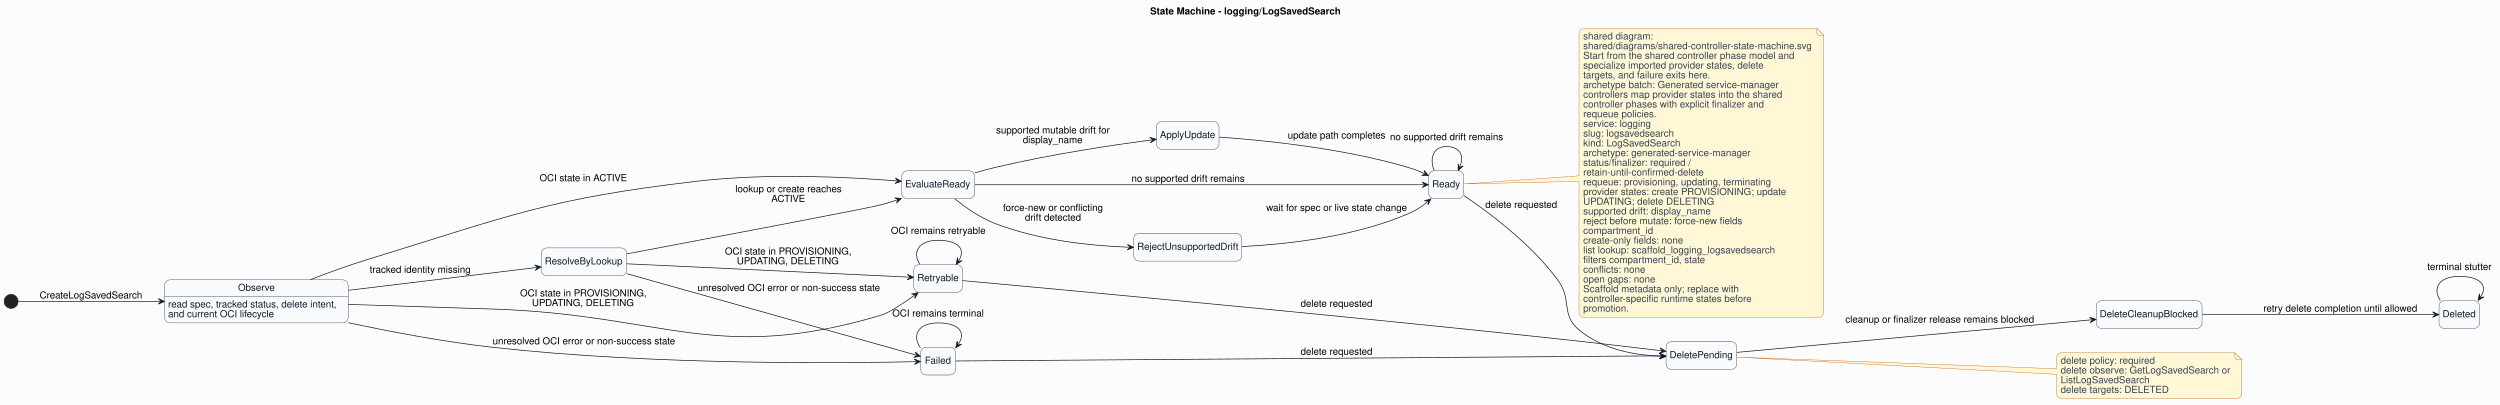
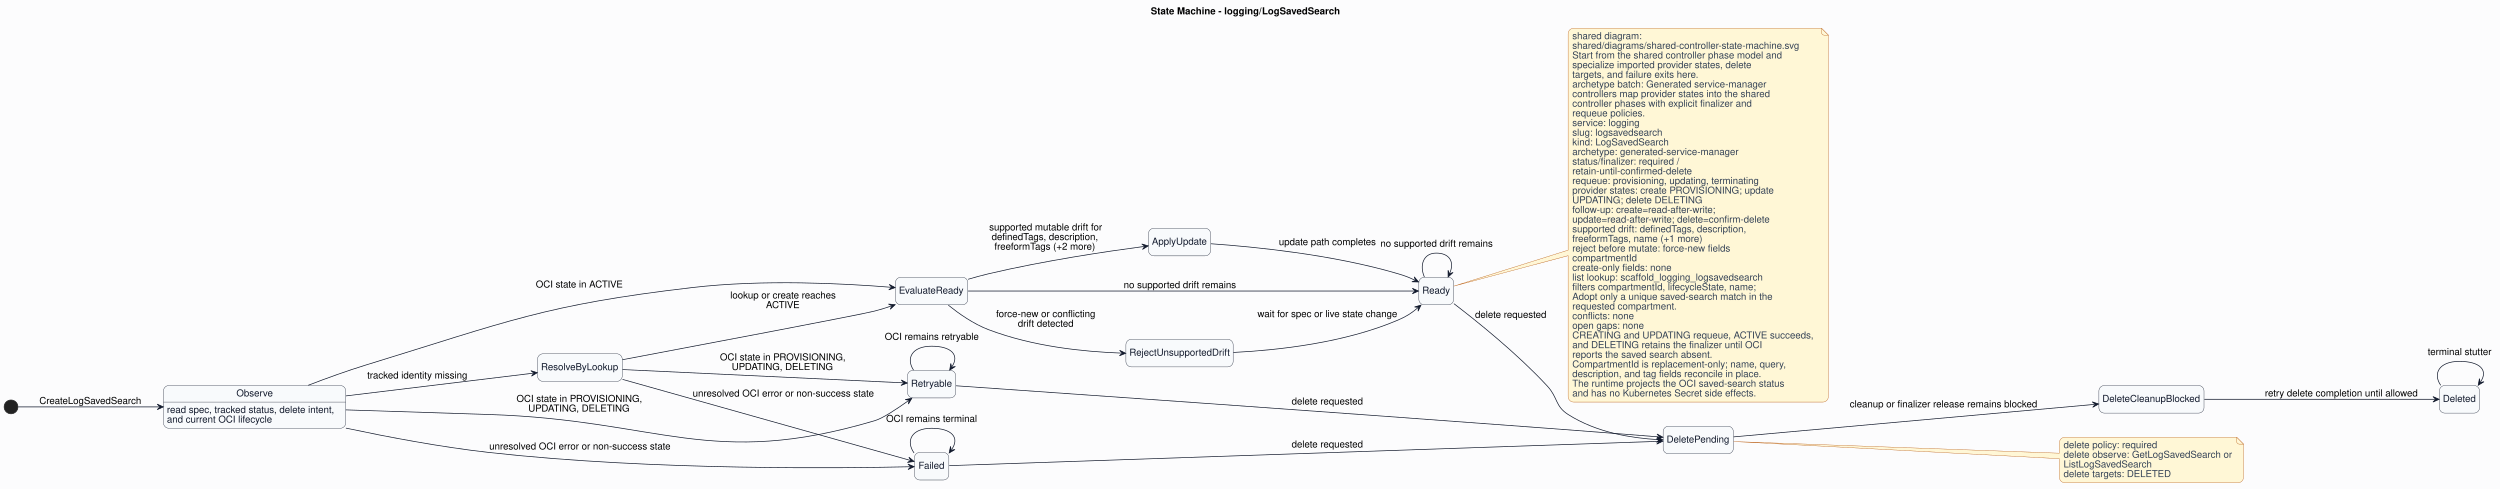
- <svg xmlns="http://www.w3.org/2000/svg" contentStyleType="text/css" data-diagram-type="STATE" height="583px" preserveAspectRatio="none" style="width:3600px;height:583px;background:#FCFCFD;" version="1.1" viewBox="0 0 3600 583" width="3600px" zoomAndPan="magnify">
+ <svg xmlns="http://www.w3.org/2000/svg" contentStyleType="text/css" data-diagram-type="STATE" height="709px" preserveAspectRatio="none" style="width:3625px;height:709px;background:#FCFCFD;" version="1.1" viewBox="0 0 3625 709" width="3625px" zoomAndPan="magnify">
  <defs />
  <g>
-     <rect fill="#FCFCFD" height="583" style="stroke:none;stroke-width:1;" width="3600" x="0" y="0" />
+     <rect fill="#FCFCFD" height="709" style="stroke:none;stroke-width:1;" width="3625" x="0" y="0" />
    <g class="title" data-source-line="10">
-       <text fill="#000000" font-family="Helvetica" font-size="14" font-weight="bold" lengthAdjust="spacing" textLength="274.606" x="1656.155" y="20.78">State Machine - logging/LogSavedSearch</text>
-     </g>
-     <g>
-       <rect fill="#F8FAFC" height="62" rx="8" ry="8" style="stroke:#0F172A;stroke-width:0.5;" width="264.364" x="237" y="403" />
-       <line style="stroke:#0F172A;stroke-width:0.5;" x1="237" x2="501.364" y1="427" y2="427" />
-       <text fill="#0F172A" font-family="Helvetica" font-size="14" lengthAdjust="spacing" textLength="52.91" x="342.727" y="418.78">Observe</text>
-       <text fill="#0F172A" font-family="Helvetica" font-size="14" lengthAdjust="spacing" textLength="244.364" x="242" y="442.78">read spec, tracked status, delete intent,</text>
-       <text fill="#0F172A" font-family="Helvetica" font-size="14" lengthAdjust="spacing" textLength="153.282" x="242" y="456.78">and current OCI lifecycle</text>
-     </g>
-     <rect fill="#F8FAFC" height="40" rx="8" ry="8" style="stroke:#0F172A;stroke-width:0.5;" width="104.951" x="1298.36" y="246" />
-     <text fill="#0F172A" font-family="Helvetica" font-size="14" lengthAdjust="spacing" textLength="94.951" x="1303.36" y="269.78">EvaluateReady</text>
-     <rect fill="#F8FAFC" height="40" rx="8" ry="8" style="stroke:#0F172A;stroke-width:0.5;" width="50.469" x="2057.32" y="246" />
-     <text fill="#0F172A" font-family="Helvetica" font-size="14" lengthAdjust="spacing" textLength="40.469" x="2062.32" y="269.78">Ready</text>
-     <rect fill="#F8FAFC" height="40" rx="8" ry="8" style="stroke:#0F172A;stroke-width:0.5;" width="69.917" x="1315.88" y="381" />
-     <text fill="#0F172A" font-family="Helvetica" font-size="14" lengthAdjust="spacing" textLength="59.917" x="1320.88" y="404.78">Retryable</text>
-     <rect fill="#F8FAFC" height="40" rx="8" ry="8" style="stroke:#0F172A;stroke-width:0.5;" width="50" x="1325.84" y="500" />
-     <text fill="#0F172A" font-family="Helvetica" font-size="14" lengthAdjust="spacing" textLength="38.131" x="1331.775" y="523.78">Failed</text>
-     <rect fill="#F8FAFC" height="40" rx="8" ry="8" style="stroke:#0F172A;stroke-width:0.5;" width="122.848" x="779.44" y="357" />
-     <text fill="#0F172A" font-family="Helvetica" font-size="14" lengthAdjust="spacing" textLength="112.848" x="784.44" y="380.78">ResolveByLookup</text>
-     <rect fill="#F8FAFC" height="40" rx="8" ry="8" style="stroke:#0F172A;stroke-width:0.5;" width="155.51" x="1632.56" y="336" />
-     <text fill="#0F172A" font-family="Helvetica" font-size="14" lengthAdjust="spacing" textLength="145.51" x="1637.56" y="359.78">RejectUnsupportedDrift</text>
-     <rect fill="#F8FAFC" height="40" rx="8" ry="8" style="stroke:#0F172A;stroke-width:0.5;" width="90.165" x="1665.23" y="175" />
-     <text fill="#0F172A" font-family="Helvetica" font-size="14" lengthAdjust="spacing" textLength="80.165" x="1670.23" y="198.78">ApplyUpdate</text>
-     <rect fill="#F8FAFC" height="40" rx="8" ry="8" style="stroke:#0F172A;stroke-width:0.5;" width="101.848" x="2399.1" y="492" />
-     <text fill="#0F172A" font-family="Helvetica" font-size="14" lengthAdjust="spacing" textLength="91.848" x="2404.1" y="515.78">DeletePending</text>
-     <rect fill="#F8FAFC" height="40" rx="8" ry="8" style="stroke:#0F172A;stroke-width:0.5;" width="58.255" x="3512.2" y="433" />
-     <text fill="#0F172A" font-family="Helvetica" font-size="14" lengthAdjust="spacing" textLength="48.255" x="3517.2" y="456.78">Deleted</text>
-     <rect fill="#F8FAFC" height="40" rx="8" ry="8" style="stroke:#0F172A;stroke-width:0.5;" width="152.427" x="3018.52" y="433" />
-     <text fill="#0F172A" font-family="Helvetica" font-size="14" lengthAdjust="spacing" textLength="142.427" x="3023.52" y="456.78">DeleteCleanupBlocked</text>
-     <ellipse cx="16" cy="434" fill="#222222" rx="10" ry="10" style="stroke:#222222;stroke-width:1;" />
+       <text fill="#000000" font-family="Helvetica" font-size="14" font-weight="bold" lengthAdjust="spacing" textLength="274.606" x="1668.59" y="20.78">State Machine - logging/LogSavedSearch</text>
+     </g>
+     <g class="entity" data-qualified-name="observe" id="ent0002">
+       <rect fill="#F8FAFC" height="62" rx="8" ry="8" style="stroke:#0F172A;stroke-width:0.5;" width="264.364" x="237" y="559" />
+       <line style="stroke:#0F172A;stroke-width:0.5;" x1="237" x2="501.364" y1="583" y2="583" />
+       <text fill="#0F172A" font-family="Helvetica" font-size="14" lengthAdjust="spacing" textLength="52.91" x="342.727" y="574.78">Observe</text>
+       <text fill="#0F172A" font-family="Helvetica" font-size="14" lengthAdjust="spacing" textLength="244.364" x="242" y="598.78">read spec, tracked status, delete intent,</text>
+       <text fill="#0F172A" font-family="Helvetica" font-size="14" lengthAdjust="spacing" textLength="153.282" x="242" y="612.78">and current OCI lifecycle</text>
+     </g>
+     <rect fill="#F8FAFC" height="40" rx="8" ry="8" style="stroke:#0F172A;stroke-width:0.5;" width="104.951" x="1298.36" y="402" />
+     <text fill="#0F172A" font-family="Helvetica" font-size="14" lengthAdjust="spacing" textLength="94.951" x="1303.36" y="425.78">EvaluateReady</text>
+     <rect fill="#F8FAFC" height="40" rx="8" ry="8" style="stroke:#0F172A;stroke-width:0.5;" width="50.469" x="2057.32" y="402" />
+     <text fill="#0F172A" font-family="Helvetica" font-size="14" lengthAdjust="spacing" textLength="40.469" x="2062.32" y="425.78">Ready</text>
+     <rect fill="#F8FAFC" height="40" rx="8" ry="8" style="stroke:#0F172A;stroke-width:0.5;" width="69.917" x="1315.88" y="537" />
+     <text fill="#0F172A" font-family="Helvetica" font-size="14" lengthAdjust="spacing" textLength="59.917" x="1320.88" y="560.78">Retryable</text>
+     <rect fill="#F8FAFC" height="40" rx="8" ry="8" style="stroke:#0F172A;stroke-width:0.5;" width="50" x="1325.84" y="656" />
+     <text fill="#0F172A" font-family="Helvetica" font-size="14" lengthAdjust="spacing" textLength="38.131" x="1331.775" y="679.78">Failed</text>
+     <rect fill="#F8FAFC" height="40" rx="8" ry="8" style="stroke:#0F172A;stroke-width:0.5;" width="122.848" x="779.44" y="513" />
+     <text fill="#0F172A" font-family="Helvetica" font-size="14" lengthAdjust="spacing" textLength="112.848" x="784.44" y="536.78">ResolveByLookup</text>
+     <rect fill="#F8FAFC" height="40" rx="8" ry="8" style="stroke:#0F172A;stroke-width:0.5;" width="155.51" x="1632.56" y="492" />
+     <text fill="#0F172A" font-family="Helvetica" font-size="14" lengthAdjust="spacing" textLength="145.51" x="1637.56" y="515.78">RejectUnsupportedDrift</text>
+     <rect fill="#F8FAFC" height="40" rx="8" ry="8" style="stroke:#0F172A;stroke-width:0.5;" width="90.165" x="1665.23" y="331" />
+     <text fill="#0F172A" font-family="Helvetica" font-size="14" lengthAdjust="spacing" textLength="80.165" x="1670.23" y="354.78">ApplyUpdate</text>
+     <rect fill="#F8FAFC" height="40" rx="8" ry="8" style="stroke:#0F172A;stroke-width:0.5;" width="101.848" x="2411.54" y="618" />
+     <text fill="#0F172A" font-family="Helvetica" font-size="14" lengthAdjust="spacing" textLength="91.848" x="2416.54" y="641.78">DeletePending</text>
+     <rect fill="#F8FAFC" height="40" rx="8" ry="8" style="stroke:#0F172A;stroke-width:0.5;" width="58.255" x="3537.07" y="559" />
+     <text fill="#0F172A" font-family="Helvetica" font-size="14" lengthAdjust="spacing" textLength="48.255" x="3542.07" y="582.78">Deleted</text>
+     <rect fill="#F8FAFC" height="40" rx="8" ry="8" style="stroke:#0F172A;stroke-width:0.5;" width="152.427" x="3043.39" y="559" />
+     <text fill="#0F172A" font-family="Helvetica" font-size="14" lengthAdjust="spacing" textLength="142.427" x="3048.39" y="582.78">DeleteCleanupBlocked</text>
+     <g class="start_entity" data-qualified-name=".start." data-source-line="32" id="ent0002">
+       <ellipse cx="16" cy="590" fill="#222222" rx="10" ry="10" style="stroke:#222222;stroke-width:1;" />
+     </g>
    <g class="entity" data-qualified-name="GMN2" data-source-line="55" id="ent0003">
-       <path d="M2273.78,49 L2273.78,253.16 L2108.1,264.86 L2273.78,261.16 L2273.78,449 A8,8 0 0 0 2281.78,457 L2618.261,457 A8,8 0 0 0 2626.261,449 L2626.261,51 L2616.261,41 L2281.78,41 A8,8 0 0 0 2273.78,49" fill="#FFF7D6" style="stroke:#B45309;stroke-width:0.5;" />
-       <path d="M2616.261,41 L2616.261,47 A4,4 0 0 0 2620.261,51 L2626.261,51 L2616.261,41" fill="#FFF7D6" style="stroke:#B45309;stroke-width:0.5;" />
+       <path d="M2273.78,49 L2273.78,362.71 L2108.05,414.87 L2273.78,370.71 L2273.78,575 A8,8 0 0 0 2281.78,583 L2643.131,583 A8,8 0 0 0 2651.131,575 L2651.131,51 L2641.131,41 L2281.78,41 A8,8 0 0 0 2273.78,49" fill="#FFF7D6" style="stroke:#B45309;stroke-width:0.5;" />
+       <path d="M2641.131,41 L2641.131,47 A4,4 0 0 0 2645.131,51 L2651.131,51 L2641.131,41" fill="#FFF7D6" style="stroke:#B45309;stroke-width:0.5;" />
      <text fill="#334155" font-family="Helvetica" font-size="14" lengthAdjust="spacing" textLength="101.165" x="2279.78" y="56.78">shared diagram:</text>
      <text fill="#334155" font-family="Helvetica" font-size="14" lengthAdjust="spacing" textLength="331.481" x="2279.78" y="70.78">shared/diagrams/shared-controller-state-machine.svg</text>
      <text fill="#334155" font-family="Helvetica" font-size="14" lengthAdjust="spacing" textLength="304.274" x="2279.78" y="84.78">Start from the shared controller phase model and</text>
      <text fill="#334155" font-family="Helvetica" font-size="14" lengthAdjust="spacing" textLength="261.468" x="2279.78" y="98.78">specialize imported provider states, delete</text>
      <text fill="#334155" font-family="Helvetica" font-size="14" lengthAdjust="spacing" textLength="184.434" x="2279.78" y="112.78">targets, and failure exits here.</text>
      <text fill="#334155" font-family="Helvetica" font-size="14" lengthAdjust="spacing" textLength="281.709" x="2279.78" y="126.78">archetype batch: Generated service-manager</text>
      <text fill="#334155" font-family="Helvetica" font-size="14" lengthAdjust="spacing" textLength="287.923" x="2279.78" y="140.78">controllers map provider states into the shared</text>
      <text fill="#334155" font-family="Helvetica" font-size="14" lengthAdjust="spacing" textLength="261.461" x="2279.78" y="154.78">controller phases with explicit finalizer and</text>
      <text fill="#334155" font-family="Helvetica" font-size="14" lengthAdjust="spacing" textLength="105.848" x="2279.78" y="168.78">requeue policies.</text>
      <text fill="#334155" font-family="Helvetica" font-size="14" lengthAdjust="spacing" textLength="97.275" x="2279.78" y="182.78">service: logging</text>
      <text fill="#334155" font-family="Helvetica" font-size="14" lengthAdjust="spacing" textLength="131.523" x="2279.78" y="196.78">slug: logsavedsearch</text>
      <text fill="#334155" font-family="Helvetica" font-size="14" lengthAdjust="spacing" textLength="140.875" x="2279.78" y="210.78">kind: LogSavedSearch</text>
      <text fill="#334155" font-family="Helvetica" font-size="14" lengthAdjust="spacing" textLength="241.24" x="2279.78" y="224.78">archetype: generated-service-manager</text>
      <text fill="#334155" font-family="Helvetica" font-size="14" lengthAdjust="spacing" textLength="156.406" x="2279.78" y="238.78">status/finalizer: required /</text>
      <text fill="#334155" font-family="Helvetica" font-size="14" lengthAdjust="spacing" textLength="174.303" x="2279.78" y="252.78">retain-until-confirmed-delete</text>
      <text fill="#334155" font-family="Helvetica" font-size="14" lengthAdjust="spacing" textLength="272.398" x="2279.78" y="266.78">requeue: provisioning, updating, terminating</text>
      <text fill="#334155" font-family="Helvetica" font-size="14" lengthAdjust="spacing" textLength="295.682" x="2279.78" y="280.78">provider states: create PROVISIONING; update</text>
      <text fill="#334155" font-family="Helvetica" font-size="14" lengthAdjust="spacing" textLength="192.165" x="2279.78" y="294.78">UPDATING; delete DELETING</text>
-       <text fill="#334155" font-family="Helvetica" font-size="14" lengthAdjust="spacing" textLength="183.661" x="2279.78" y="308.78">supported drift: display_name</text>
-       <text fill="#334155" font-family="Helvetica" font-size="14" lengthAdjust="spacing" textLength="230.33" x="2279.78" y="322.78">reject before mutate: force-new fields</text>
-       <text fill="#334155" font-family="Helvetica" font-size="14" lengthAdjust="spacing" textLength="100.379" x="2279.78" y="336.78">compartment_id</text>
-       <text fill="#334155" font-family="Helvetica" font-size="14" lengthAdjust="spacing" textLength="144.751" x="2279.78" y="350.78">create-only fields: none</text>
-       <text fill="#334155" font-family="Helvetica" font-size="14" lengthAdjust="spacing" textLength="277.067" x="2279.78" y="364.78">list lookup: scaffold_logging_logsavedsearch</text>
-       <text fill="#334155" font-family="Helvetica" font-size="14" lengthAdjust="spacing" textLength="175.848" x="2279.78" y="378.78">filters compartment_id, state</text>
-       <text fill="#334155" font-family="Helvetica" font-size="14" lengthAdjust="spacing" textLength="89.496" x="2279.78" y="392.78">conflicts: none</text>
-       <text fill="#334155" font-family="Helvetica" font-size="14" lengthAdjust="spacing" textLength="104.316" x="2279.78" y="406.78">open gaps: none</text>
-       <text fill="#334155" font-family="Helvetica" font-size="14" lengthAdjust="spacing" textLength="224.902" x="2279.78" y="420.78">Scaffold metadata only; replace with</text>
-       <text fill="#334155" font-family="Helvetica" font-size="14" lengthAdjust="spacing" textLength="244.323" x="2279.78" y="434.78">controller-specific runtime states before</text>
-       <text fill="#334155" font-family="Helvetica" font-size="14" lengthAdjust="spacing" textLength="66.144" x="2279.78" y="448.78">promotion.</text>
-     </g>
-     <g class="entity" data-qualified-name="GMN5" data-source-line="86" id="ent0006">
-       <path d="M2961.27,516 L2961.27,531.01 L2501.19,514.26 L2961.27,539.01 L2961.27,566 A8,8 0 0 0 2969.27,574 L3220.206,574 A8,8 0 0 0 3228.206,566 L3228.206,518 L3218.206,508 L2969.27,508 A8,8 0 0 0 2961.27,516" fill="#FFF7D6" style="stroke:#B45309;stroke-width:0.5;" />
-       <path d="M3218.206,508 L3218.206,514 A4,4 0 0 0 3222.206,518 L3228.206,518 L3218.206,508" fill="#FFF7D6" style="stroke:#B45309;stroke-width:0.5;" />
-       <text fill="#334155" font-family="Helvetica" font-size="14" lengthAdjust="spacing" textLength="136.972" x="2967.27" y="523.78">delete policy: required</text>
-       <text fill="#334155" font-family="Helvetica" font-size="14" lengthAdjust="spacing" textLength="245.936" x="2967.27" y="537.78">delete observe: GetLogSavedSearch or</text>
-       <text fill="#334155" font-family="Helvetica" font-size="14" lengthAdjust="spacing" textLength="129.199" x="2967.27" y="551.78">ListLogSavedSearch</text>
-       <text fill="#334155" font-family="Helvetica" font-size="14" lengthAdjust="spacing" textLength="157.185" x="2967.27" y="565.78">delete targets: DELETED</text>
+       <text fill="#334155" font-family="Helvetica" font-size="14" lengthAdjust="spacing" textLength="209.699" x="2279.78" y="308.78">follow-up: create=read-after-write;</text>
+       <text fill="#334155" font-family="Helvetica" font-size="14" lengthAdjust="spacing" textLength="288.716" x="2279.78" y="322.78">update=read-after-write; delete=confirm-delete</text>
+       <text fill="#334155" font-family="Helvetica" font-size="14" lengthAdjust="spacing" textLength="253.702" x="2279.78" y="336.78">supported drift: definedTags, description,</text>
+       <text fill="#334155" font-family="Helvetica" font-size="14" lengthAdjust="spacing" textLength="191.01" x="2279.78" y="350.78">freeformTags, name (+1 more)</text>
+       <text fill="#334155" font-family="Helvetica" font-size="14" lengthAdjust="spacing" textLength="230.33" x="2279.78" y="364.78">reject before mutate: force-new fields</text>
+       <text fill="#334155" font-family="Helvetica" font-size="14" lengthAdjust="spacing" textLength="93.372" x="2279.78" y="378.78">compartmentId</text>
+       <text fill="#334155" font-family="Helvetica" font-size="14" lengthAdjust="spacing" textLength="144.751" x="2279.78" y="392.78">create-only fields: none</text>
+       <text fill="#334155" font-family="Helvetica" font-size="14" lengthAdjust="spacing" textLength="277.067" x="2279.78" y="406.78">list lookup: scaffold_logging_logsavedsearch</text>
+       <text fill="#334155" font-family="Helvetica" font-size="14" lengthAdjust="spacing" textLength="267.661" x="2279.78" y="420.78">filters compartmentId, lifecycleState, name;</text>
+       <text fill="#334155" font-family="Helvetica" font-size="14" lengthAdjust="spacing" textLength="291.847" x="2279.78" y="434.78">Adopt only a unique saved-search match in the</text>
+       <text fill="#334155" font-family="Helvetica" font-size="14" lengthAdjust="spacing" textLength="151.744" x="2279.78" y="448.78">requested compartment.</text>
+       <text fill="#334155" font-family="Helvetica" font-size="14" lengthAdjust="spacing" textLength="89.496" x="2279.78" y="462.78">conflicts: none</text>
+       <text fill="#334155" font-family="Helvetica" font-size="14" lengthAdjust="spacing" textLength="104.316" x="2279.78" y="476.78">open gaps: none</text>
+       <text fill="#334155" font-family="Helvetica" font-size="14" lengthAdjust="spacing" textLength="356.351" x="2279.78" y="490.78">CREATING and UPDATING requeue, ACTIVE succeeds,</text>
+       <text fill="#334155" font-family="Helvetica" font-size="14" lengthAdjust="spacing" textLength="277.006" x="2279.78" y="504.78">and DELETING retains the finalizer until OCI</text>
+       <text fill="#334155" font-family="Helvetica" font-size="14" lengthAdjust="spacing" textLength="203.895" x="2279.78" y="518.78">reports the saved search absent.</text>
+       <text fill="#334155" font-family="Helvetica" font-size="14" lengthAdjust="spacing" textLength="311.247" x="2279.78" y="532.78">CompartmentId is replacement-only; name, query,</text>
+       <text fill="#334155" font-family="Helvetica" font-size="14" lengthAdjust="spacing" textLength="274.716" x="2279.78" y="546.78">description, and tag fields reconcile in place.</text>
+       <text fill="#334155" font-family="Helvetica" font-size="14" lengthAdjust="spacing" textLength="308.909" x="2279.78" y="560.78">The runtime projects the OCI saved-search status</text>
+       <text fill="#334155" font-family="Helvetica" font-size="14" lengthAdjust="spacing" textLength="267.723" x="2279.78" y="574.78">and has no Kubernetes Secret side effects.</text>
+     </g>
+     <g class="entity" data-qualified-name="GMN5" data-source-line="95" id="ent0006">
+       <path d="M2986.13,642 L2986.13,657.12 L2513.78,640.23 L2986.13,665.12 L2986.13,692 A8,8 0 0 0 2994.13,700 L3245.066,700 A8,8 0 0 0 3253.066,692 L3253.066,644 L3243.066,634 L2994.13,634 A8,8 0 0 0 2986.13,642" fill="#FFF7D6" style="stroke:#B45309;stroke-width:0.5;" />
+       <path d="M3243.066,634 L3243.066,640 A4,4 0 0 0 3247.066,644 L3253.066,644 L3243.066,634" fill="#FFF7D6" style="stroke:#B45309;stroke-width:0.5;" />
+       <text fill="#334155" font-family="Helvetica" font-size="14" lengthAdjust="spacing" textLength="136.972" x="2992.13" y="649.78">delete policy: required</text>
+       <text fill="#334155" font-family="Helvetica" font-size="14" lengthAdjust="spacing" textLength="245.936" x="2992.13" y="663.78">delete observe: GetLogSavedSearch or</text>
+       <text fill="#334155" font-family="Helvetica" font-size="14" lengthAdjust="spacing" textLength="129.199" x="2992.13" y="677.78">ListLogSavedSearch</text>
+       <text fill="#334155" font-family="Helvetica" font-size="14" lengthAdjust="spacing" textLength="157.185" x="2992.13" y="691.78">delete targets: DELETED</text>
    </g>
    <g class="link" data-entity-1="ent0002" data-entity-2="ent0002" data-link-type="dependency" data-source-line="32" id="lnk3">
-       <path d="M26.39,434 C56.55,434 147.82,434 230.91,434" fill="none" id="*start*-to-observe" style="stroke:#0F172A;stroke-width:1;" />
-       <polygon fill="#0F172A" points="236.91,434,227.91,430,231.91,434,227.91,438,236.91,434" style="stroke:#0F172A;stroke-width:1;" />
-       <text fill="#000000" font-family="Helvetica" font-size="14" lengthAdjust="spacing" textLength="149.434" x="57" y="429.78">CreateLogSavedSearch</text>
+       <path d="M26.39,590 C56.55,590 147.82,590 230.91,590" fill="none" id="*start*-to-observe" style="stroke:#0F172A;stroke-width:1;" />
+       <polygon fill="#0F172A" points="236.91,590,227.91,586,231.91,590,227.91,594,236.91,590" style="stroke:#0F172A;stroke-width:1;" />
+       <text fill="#000000" font-family="Helvetica" font-size="14" lengthAdjust="spacing" textLength="149.434" x="57" y="585.78">CreateLogSavedSearch</text>
    </g>
    <g class="link" data-entity-1="ent0002" data-entity-2="ent0007" data-link-type="dependency" data-source-line="33" id="lnk4">
-       <path d="M501.64,418.05 C592.55,407.01 703.334,393.573 773.184,385.093" fill="none" id="observe-to-resolve_by_lookup" style="stroke:#0F172A;stroke-width:1;" />
-       <polygon fill="#0F172A" points="779.14,384.37,769.723,381.484,774.176,384.973,770.688,389.425,779.14,384.37" style="stroke:#0F172A;stroke-width:1;" />
-       <text fill="#000000" font-family="Helvetica" font-size="14" lengthAdjust="spacing" textLength="145.503" x="532.36" y="392.84">tracked identity missing</text>
+       <path d="M501.64,574.05 C592.55,563.01 703.334,549.573 773.184,541.093" fill="none" id="observe-to-resolve_by_lookup" style="stroke:#0F172A;stroke-width:1;" />
+       <polygon fill="#0F172A" points="779.14,540.37,769.723,537.484,774.176,540.973,770.688,545.426,779.14,540.37" style="stroke:#0F172A;stroke-width:1;" />
+       <text fill="#000000" font-family="Helvetica" font-size="14" lengthAdjust="spacing" textLength="145.503" x="532.36" y="548.84">tracked identity missing</text>
    </g>
    <g class="link" data-entity-1="ent0007" data-entity-2="ent0003" data-link-type="dependency" data-source-line="34" id="lnk5">
-       <path d="M902.57,365.58 C1016.1,344.19 1250.77,299.79 1268.36,295 C1278.07,292.36 1282.604,291.054 1292.384,287.704" fill="none" id="resolve_by_lookup-to-evaluate_ready" style="stroke:#0F172A;stroke-width:1;" />
-       <polygon fill="#0F172A" points="1298.06,285.76,1288.249,284.892,1293.33,287.38,1290.842,292.461,1298.06,285.76" style="stroke:#0F172A;stroke-width:1;" />
-       <text fill="#000000" font-family="Helvetica" font-size="14" lengthAdjust="spacing" textLength="154.089" x="1058.86" y="276.78">lookup or create reaches</text>
-       <text fill="#000000" font-family="Helvetica" font-size="14" lengthAdjust="spacing" textLength="50.565" x="1110.622" y="290.78">ACTIVE</text>
+       <path d="M902.57,521.58 C1016.1,500.19 1250.77,455.79 1268.36,451 C1278.07,448.36 1282.604,447.054 1292.384,443.704" fill="none" id="resolve_by_lookup-to-evaluate_ready" style="stroke:#0F172A;stroke-width:1;" />
+       <polygon fill="#0F172A" points="1298.06,441.76,1288.249,440.892,1293.33,443.38,1290.842,448.461,1298.06,441.76" style="stroke:#0F172A;stroke-width:1;" />
+       <text fill="#000000" font-family="Helvetica" font-size="14" lengthAdjust="spacing" textLength="154.089" x="1058.86" y="432.78">lookup or create reaches</text>
+       <text fill="#000000" font-family="Helvetica" font-size="14" lengthAdjust="spacing" textLength="50.565" x="1110.622" y="446.78">ACTIVE</text>
    </g>
    <g class="link" data-entity-1="ent0007" data-entity-2="ent0005" data-link-type="dependency" data-source-line="35" id="lnk6">
-       <path d="M902.63,379.87 C1010.21,384.95 1224.807,395.097 1309.597,399.097" fill="none" id="resolve_by_lookup-to-retryable" style="stroke:#0F172A;stroke-width:1;" />
-       <polygon fill="#0F172A" points="1315.59,399.38,1306.789,394.96,1310.596,399.144,1306.411,402.951,1315.59,399.38" style="stroke:#0F172A;stroke-width:1;" />
-       <text fill="#000000" font-family="Helvetica" font-size="14" lengthAdjust="spacing" textLength="184.379" x="1043.86" y="366.54">OCI state in PROVISIONING,</text>
-       <text fill="#000000" font-family="Helvetica" font-size="14" lengthAdjust="spacing" textLength="150.131" x="1060.984" y="380.54">UPDATING, DELETING</text>
+       <path d="M902.63,535.87 C1010.21,540.95 1224.807,551.097 1309.597,555.097" fill="none" id="resolve_by_lookup-to-retryable" style="stroke:#0F172A;stroke-width:1;" />
+       <polygon fill="#0F172A" points="1315.59,555.38,1306.789,550.96,1310.596,555.144,1306.411,558.951,1315.59,555.38" style="stroke:#0F172A;stroke-width:1;" />
+       <text fill="#000000" font-family="Helvetica" font-size="14" lengthAdjust="spacing" textLength="184.379" x="1043.86" y="522.54">OCI state in PROVISIONING,</text>
+       <text fill="#000000" font-family="Helvetica" font-size="14" lengthAdjust="spacing" textLength="150.131" x="1060.984" y="536.54">UPDATING, DELETING</text>
    </g>
    <g class="link" data-entity-1="ent0007" data-entity-2="ent0006" data-link-type="dependency" data-source-line="36" id="lnk7">
-       <path d="M902.63,394.11 C1014.69,425.65 1243.585,490.083 1319.675,511.513" fill="none" id="resolve_by_lookup-to-failed" style="stroke:#0F172A;stroke-width:1;" />
-       <polygon fill="#0F172A" points="1325.45,513.14,1317.871,506.85,1320.637,511.784,1315.703,514.55,1325.45,513.14" style="stroke:#0F172A;stroke-width:1;" />
-       <text fill="#000000" font-family="Helvetica" font-size="14" lengthAdjust="spacing" textLength="263.778" x="1004.36" y="419.03">unresolved OCI error or non-success state</text>
+       <path d="M902.63,550.11 C1014.69,581.65 1243.585,646.083 1319.675,667.513" fill="none" id="resolve_by_lookup-to-failed" style="stroke:#0F172A;stroke-width:1;" />
+       <polygon fill="#0F172A" points="1325.45,669.14,1317.871,662.85,1320.637,667.784,1315.703,670.55,1325.45,669.14" style="stroke:#0F172A;stroke-width:1;" />
+       <text fill="#000000" font-family="Helvetica" font-size="14" lengthAdjust="spacing" textLength="263.778" x="1004.36" y="575.03">unresolved OCI error or non-success state</text>
    </g>
    <g class="link" data-entity-1="ent0002" data-entity-2="ent0003" data-link-type="dependency" data-source-line="37" id="lnk8">
-       <path d="M446.96,402.64 C473.45,392.43 503.47,381.55 531.36,373 C737.5,309.82 789.22,286.06 1003.36,261 C1107.33,248.83 1224.05,255.034 1291.99,260.554" fill="none" id="observe-to-evaluate_ready" style="stroke:#0F172A;stroke-width:1;" />
-       <polygon fill="#0F172A" points="1297.97,261.04,1289.323,256.324,1292.986,260.635,1288.676,264.298,1297.97,261.04" style="stroke:#0F172A;stroke-width:1;" />
-       <text fill="#000000" font-family="Helvetica" font-size="14" lengthAdjust="spacing" textLength="128.372" x="776.86" y="260.95">OCI state in ACTIVE</text>
+       <path d="M446.96,558.64 C473.45,548.43 503.47,537.55 531.36,529 C737.5,465.82 789.22,442.06 1003.36,417 C1107.33,404.83 1224.05,411.034 1291.99,416.554" fill="none" id="observe-to-evaluate_ready" style="stroke:#0F172A;stroke-width:1;" />
+       <polygon fill="#0F172A" points="1297.97,417.04,1289.323,412.324,1292.986,416.635,1288.676,420.298,1297.97,417.04" style="stroke:#0F172A;stroke-width:1;" />
+       <text fill="#000000" font-family="Helvetica" font-size="14" lengthAdjust="spacing" textLength="128.372" x="776.86" y="416.95">OCI state in ACTIVE</text>
    </g>
    <g class="link" data-entity-1="ent0002" data-entity-2="ent0005" data-link-type="dependency" data-source-line="38" id="lnk9">
-       <path d="M501.47,438.33 C564.11,440.38 640.11,442.85 708.36,445 C957.16,452.84 1029.72,524.79 1268.36,454 C1279.77,450.62 1298.445,438.364 1317.305,424.914" fill="none" id="observe-to-retryable" style="stroke:#0F172A;stroke-width:1;" />
-       <polygon fill="#0F172A" points="1322.19,421.43,1312.54,423.399,1318.119,424.333,1317.185,429.912,1322.19,421.43" style="stroke:#0F172A;stroke-width:1;" />
-       <text fill="#000000" font-family="Helvetica" font-size="14" lengthAdjust="spacing" textLength="184.379" x="748.86" y="426.78">OCI state in PROVISIONING,</text>
-       <text fill="#000000" font-family="Helvetica" font-size="14" lengthAdjust="spacing" textLength="150.131" x="765.984" y="440.78">UPDATING, DELETING</text>
+       <path d="M501.47,594.33 C564.11,596.38 640.11,598.85 708.36,601 C957.16,608.84 1029.72,680.79 1268.36,610 C1279.77,606.62 1298.445,594.364 1317.305,580.914" fill="none" id="observe-to-retryable" style="stroke:#0F172A;stroke-width:1;" />
+       <polygon fill="#0F172A" points="1322.19,577.43,1312.54,579.399,1318.119,580.333,1317.185,585.912,1322.19,577.43" style="stroke:#0F172A;stroke-width:1;" />
+       <text fill="#000000" font-family="Helvetica" font-size="14" lengthAdjust="spacing" textLength="184.379" x="748.86" y="582.78">OCI state in PROVISIONING,</text>
+       <text fill="#000000" font-family="Helvetica" font-size="14" lengthAdjust="spacing" textLength="150.131" x="765.984" y="596.78">UPDATING, DELETING</text>
    </g>
    <g class="link" data-entity-1="ent0002" data-entity-2="ent0006" data-link-type="dependency" data-source-line="39" id="lnk10">
-       <path d="M501.52,464.76 C563.83,478.03 639.56,492.26 708.36,500 C947.8,526.92 1234.452,522.769 1319.562,520.789" fill="none" id="observe-to-failed" style="stroke:#0F172A;stroke-width:1;" />
-       <polygon fill="#0F172A" points="1325.56,520.65,1316.469,516.86,1320.561,520.766,1316.656,524.858,1325.56,520.65" style="stroke:#0F172A;stroke-width:1;" />
-       <text fill="#000000" font-family="Helvetica" font-size="14" lengthAdjust="spacing" textLength="263.778" x="709.36" y="495.78">unresolved OCI error or non-success state</text>
+       <path d="M501.52,620.76 C563.83,634.03 639.56,648.26 708.36,656 C947.8,682.92 1234.452,678.769 1319.562,676.789" fill="none" id="observe-to-failed" style="stroke:#0F172A;stroke-width:1;" />
+       <polygon fill="#0F172A" points="1325.56,676.65,1316.469,672.86,1320.561,676.766,1316.656,680.858,1325.56,676.65" style="stroke:#0F172A;stroke-width:1;" />
+       <text fill="#000000" font-family="Helvetica" font-size="14" lengthAdjust="spacing" textLength="263.778" x="709.36" y="651.78">unresolved OCI error or non-success state</text>
    </g>
    <g class="link" data-entity-1="ent0003" data-entity-2="ent0008" data-link-type="dependency" data-source-line="40" id="lnk11">
-       <path d="M1375.06,286.48 C1390.49,298.89 1411.81,313.85 1433.32,322 C1497.53,346.35 1569.604,353.906 1626.304,356.026" fill="none" id="evaluate_ready-to-reject_unsupported_drift" style="stroke:#0F172A;stroke-width:1;" />
-       <polygon fill="#0F172A" points="1632.3,356.25,1623.456,351.916,1627.303,356.063,1623.157,359.911,1632.3,356.25" style="stroke:#0F172A;stroke-width:1;" />
-       <text fill="#000000" font-family="Helvetica" font-size="14" lengthAdjust="spacing" textLength="143.951" x="1444.32" y="303.78">force-new or conflicting</text>
-       <text fill="#000000" font-family="Helvetica" font-size="14" lengthAdjust="spacing" textLength="80.938" x="1475.827" y="317.78">drift detected</text>
+       <path d="M1375.06,442.48 C1390.49,454.89 1411.81,469.85 1433.32,478 C1497.53,502.35 1569.604,509.906 1626.304,512.026" fill="none" id="evaluate_ready-to-reject_unsupported_drift" style="stroke:#0F172A;stroke-width:1;" />
+       <polygon fill="#0F172A" points="1632.3,512.25,1623.456,507.916,1627.303,512.063,1623.157,515.911,1632.3,512.25" style="stroke:#0F172A;stroke-width:1;" />
+       <text fill="#000000" font-family="Helvetica" font-size="14" lengthAdjust="spacing" textLength="143.951" x="1444.32" y="459.78">force-new or conflicting</text>
+       <text fill="#000000" font-family="Helvetica" font-size="14" lengthAdjust="spacing" textLength="80.938" x="1475.827" y="473.78">drift detected</text>
    </g>
    <g class="link" data-entity-1="ent0008" data-entity-2="ent0004" data-link-type="dependency" data-source-line="41" id="lnk12">
-       <path d="M1788.32,355.06 C1854.2,351.77 1950.3,341 2027.32,308 C2039.36,302.84 2046.48,298.236 2055.92,290.246" fill="none" id="reject_unsupported_drift-to-ready" style="stroke:#0F172A;stroke-width:1;" />
-       <polygon fill="#0F172A" points="2060.5,286.37,2051.046,289.131,2056.684,289.6,2056.215,295.238,2060.5,286.37" style="stroke:#0F172A;stroke-width:1;" />
-       <text fill="#000000" font-family="Helvetica" font-size="14" lengthAdjust="spacing" textLength="203.882" x="1823.32" y="303.78">wait for spec or live state change</text>
+       <path d="M1788.32,511.06 C1854.2,507.77 1950.3,497 2027.32,464 C2039.36,458.84 2046.48,454.236 2055.92,446.246" fill="none" id="reject_unsupported_drift-to-ready" style="stroke:#0F172A;stroke-width:1;" />
+       <polygon fill="#0F172A" points="2060.5,442.37,2051.046,445.131,2056.684,445.6,2056.215,451.238,2060.5,442.37" style="stroke:#0F172A;stroke-width:1;" />
+       <text fill="#000000" font-family="Helvetica" font-size="14" lengthAdjust="spacing" textLength="203.882" x="1823.32" y="459.78">wait for spec or live state change</text>
    </g>
    <g class="link" data-entity-1="ent0003" data-entity-2="ent0009" data-link-type="dependency" data-source-line="42" id="lnk13">
-       <path d="M1403.72,248.96 C1413.49,246.07 1423.67,243.27 1433.32,241 C1514.17,221.95 1604.202,208.61 1659.032,201.33" fill="none" id="evaluate_ready-to-apply_update" style="stroke:#0F172A;stroke-width:1;" />
-       <polygon fill="#0F172A" points="1664.98,200.54,1655.532,197.759,1660.024,201.198,1656.585,205.69,1664.98,200.54" style="stroke:#0F172A;stroke-width:1;" />
-       <text fill="#000000" font-family="Helvetica" font-size="14" lengthAdjust="spacing" textLength="163.42" x="1434.32" y="192.09">supported mutable drift for</text>
-       <text fill="#000000" font-family="Helvetica" font-size="14" lengthAdjust="spacing" textLength="86.386" x="1472.837" y="206.09">display_name</text>
+       <path d="M1403.72,404.96 C1413.49,402.07 1423.67,399.27 1433.32,397 C1514.17,377.95 1604.202,364.61 1659.032,357.33" fill="none" id="evaluate_ready-to-apply_update" style="stroke:#0F172A;stroke-width:1;" />
+       <polygon fill="#0F172A" points="1664.98,356.54,1655.532,353.759,1660.024,357.198,1656.585,361.69,1664.98,356.54" style="stroke:#0F172A;stroke-width:1;" />
+       <text fill="#000000" font-family="Helvetica" font-size="14" lengthAdjust="spacing" textLength="163.42" x="1434.32" y="334.09">supported mutable drift for</text>
+       <text fill="#000000" font-family="Helvetica" font-size="14" lengthAdjust="spacing" textLength="156.427" x="1437.817" y="348.09">definedTags, description,</text>
+       <text fill="#000000" font-family="Helvetica" font-size="14" lengthAdjust="spacing" textLength="148.21" x="1441.925" y="362.09">freeformTags (+2 more)</text>
    </g>
    <g class="link" data-entity-1="ent0009" data-entity-2="ent0004" data-link-type="dependency" data-source-line="43" id="lnk14">
-       <path d="M1755.88,197.45 C1817.86,201.76 1933.1,213.07 2027.32,241 C2037.36,243.98 2042.503,245.9 2051.613,250.28" fill="none" id="apply_update-to-ready" style="stroke:#0F172A;stroke-width:1;" />
-       <polygon fill="#0F172A" points="2057.02,252.88,2050.642,245.375,2052.514,250.714,2047.176,252.585,2057.02,252.88" style="stroke:#0F172A;stroke-width:1;" />
-       <text fill="#000000" font-family="Helvetica" font-size="14" lengthAdjust="spacing" textLength="141.654" x="1854.32" y="199.45">update path completes</text>
+       <path d="M1755.88,353.45 C1817.86,357.76 1933.1,369.07 2027.32,397 C2037.36,399.98 2042.503,401.9 2051.613,406.28" fill="none" id="apply_update-to-ready" style="stroke:#0F172A;stroke-width:1;" />
+       <polygon fill="#0F172A" points="2057.02,408.88,2050.642,401.375,2052.514,406.714,2047.176,408.585,2057.02,408.88" style="stroke:#0F172A;stroke-width:1;" />
+       <text fill="#000000" font-family="Helvetica" font-size="14" lengthAdjust="spacing" textLength="141.654" x="1854.32" y="355.45">update path completes</text>
    </g>
    <g class="link" data-entity-1="ent0003" data-entity-2="ent0004" data-link-type="dependency" data-source-line="44" id="lnk15">
-       <path d="M1403.73,266 C1548.46,266 1946.77,266 2050.86,266" fill="none" id="evaluate_ready-to-ready" style="stroke:#0F172A;stroke-width:1;" />
-       <polygon fill="#0F172A" points="2056.86,266,2047.86,262,2051.86,266,2047.86,270,2056.86,266" style="stroke:#0F172A;stroke-width:1;" />
-       <text fill="#000000" font-family="Helvetica" font-size="14" lengthAdjust="spacing" textLength="162.641" x="1629.32" y="261.78">no supported drift remains</text>
+       <path d="M1403.73,422 C1548.46,422 1946.77,422 2050.86,422" fill="none" id="evaluate_ready-to-ready" style="stroke:#0F172A;stroke-width:1;" />
+       <polygon fill="#0F172A" points="2056.86,422,2047.86,418,2051.86,422,2047.86,426,2056.86,422" style="stroke:#0F172A;stroke-width:1;" />
+       <text fill="#000000" font-family="Helvetica" font-size="14" lengthAdjust="spacing" textLength="162.641" x="1629.32" y="417.78">no supported drift remains</text>
    </g>
    <g class="link" data-entity-1="ent0004" data-entity-2="ent0004" data-link-type="dependency" data-source-line="45" id="lnk16">
-       <path d="M2065.35,245.69 C2058,228.73 2063.74,211 2082.55,211 C2101.36,211 2109.486,223.225 2102.136,240.185" fill="none" id="ready-to-ready" style="stroke:#0F172A;stroke-width:1;" />
-       <polygon fill="#0F172A" points="2099.75,245.69,2106.999,239.023,2101.738,241.102,2099.659,235.842,2099.75,245.69" style="stroke:#0F172A;stroke-width:1;" />
-       <text fill="#000000" font-family="Helvetica" font-size="14" lengthAdjust="spacing" textLength="162.641" x="2001.55" y="201.78">no supported drift remains</text>
+       <path d="M2065.35,401.69 C2058,384.73 2063.74,367 2082.55,367 C2101.36,367 2109.486,379.225 2102.136,396.185" fill="none" id="ready-to-ready" style="stroke:#0F172A;stroke-width:1;" />
+       <polygon fill="#0F172A" points="2099.75,401.69,2106.999,395.023,2101.738,397.102,2099.659,391.842,2099.75,401.69" style="stroke:#0F172A;stroke-width:1;" />
+       <text fill="#000000" font-family="Helvetica" font-size="14" lengthAdjust="spacing" textLength="162.641" x="2001.55" y="357.78">no supported drift remains</text>
    </g>
    <g class="link" data-entity-1="ent0005" data-entity-2="ent0005" data-link-type="dependency" data-source-line="46" id="lnk17">
-       <path d="M1324.63,380.69 C1313.42,363.73 1322.16,346 1350.84,346 C1379.52,346 1391.556,358.723 1380.356,375.683" fill="none" id="retryable-to-retryable" style="stroke:#0F172A;stroke-width:1;" />
-       <polygon fill="#0F172A" points="1377.05,380.69,1385.347,375.384,1379.805,376.518,1378.672,370.976,1377.05,380.69" style="stroke:#0F172A;stroke-width:1;" />
-       <text fill="#000000" font-family="Helvetica" font-size="14" lengthAdjust="spacing" textLength="136.931" x="1282.84" y="336.78">OCI remains retryable</text>
+       <path d="M1324.63,536.69 C1313.42,519.73 1322.16,502 1350.84,502 C1379.52,502 1391.556,514.723 1380.356,531.683" fill="none" id="retryable-to-retryable" style="stroke:#0F172A;stroke-width:1;" />
+       <polygon fill="#0F172A" points="1377.05,536.69,1385.347,531.384,1379.805,532.518,1378.672,526.976,1377.05,536.69" style="stroke:#0F172A;stroke-width:1;" />
+       <text fill="#000000" font-family="Helvetica" font-size="14" lengthAdjust="spacing" textLength="136.931" x="1282.84" y="492.78">OCI remains retryable</text>
    </g>
    <g class="link" data-entity-1="ent0006" data-entity-2="ent0006" data-link-type="dependency" data-source-line="47" id="lnk18">
-       <path d="M1325.41,500.83 C1313.04,483.53 1321.52,465 1350.84,465 C1380.16,465 1392.13,478.649 1379.76,495.949" fill="none" id="failed-to-failed" style="stroke:#0F172A;stroke-width:1;" />
-       <polygon fill="#0F172A" points="1376.27,500.83,1384.758,495.836,1379.178,496.763,1378.251,491.182,1376.27,500.83" style="stroke:#0F172A;stroke-width:1;" />
-       <text fill="#000000" font-family="Helvetica" font-size="14" lengthAdjust="spacing" textLength="132.255" x="1284.84" y="455.78">OCI remains terminal</text>
+       <path d="M1325.41,656.83 C1313.04,639.53 1321.52,621 1350.84,621 C1380.16,621 1392.13,634.649 1379.76,651.949" fill="none" id="failed-to-failed" style="stroke:#0F172A;stroke-width:1;" />
+       <polygon fill="#0F172A" points="1376.27,656.83,1384.758,651.836,1379.178,652.763,1378.251,647.182,1376.27,656.83" style="stroke:#0F172A;stroke-width:1;" />
+       <text fill="#000000" font-family="Helvetica" font-size="14" lengthAdjust="spacing" textLength="132.255" x="1284.84" y="611.78">OCI remains terminal</text>
    </g>
    <g class="link" data-entity-1="ent0004" data-entity-2="ent0010" data-link-type="dependency" data-source-line="48" id="lnk19">
-       <path d="M2108.1,281.72 C2142.51,304.84 2205.19,351.04 2243.78,404 C2263.96,431.68 2247.35,453.21 2273.78,475 C2308.69,503.78 2354.535,511.555 2392.775,513.115" fill="none" id="ready-to-delete_pending" style="stroke:#0F172A;stroke-width:1;" />
-       <polygon fill="#0F172A" points="2398.77,513.36,2389.941,508.997,2393.774,513.156,2389.614,516.99,2398.77,513.36" style="stroke:#0F172A;stroke-width:1;" />
-       <text fill="#000000" font-family="Helvetica" font-size="14" lengthAdjust="spacing" textLength="104.303" x="2138.78" y="299.34">delete requested</text>
+       <path d="M2108.15,440.31 C2140.98,465.38 2200.07,512.67 2243.78,560 C2259.1,576.59 2254.74,588.87 2273.78,601 C2315.11,627.3 2365.12,635.238 2405.18,637.528" fill="none" id="ready-to-delete_pending" style="stroke:#0F172A;stroke-width:1;" />
+       <polygon fill="#0F172A" points="2411.17,637.87,2402.413,633.363,2406.178,637.585,2401.956,641.35,2411.17,637.87" style="stroke:#0F172A;stroke-width:1;" />
+       <text fill="#000000" font-family="Helvetica" font-size="14" lengthAdjust="spacing" textLength="104.303" x="2138.78" y="460.89">delete requested</text>
    </g>
    <g class="link" data-entity-1="ent0005" data-entity-2="ent0010" data-link-type="dependency" data-source-line="49" id="lnk20">
-       <path d="M1385.89,404.08 C1504.37,414.87 1909.63,452.17 2243.78,488 C2296.75,493.68 2351.373,500.132 2392.913,505.142" fill="none" id="retryable-to-delete_pending" style="stroke:#0F172A;stroke-width:1;" />
-       <polygon fill="#0F172A" points="2398.87,505.86,2390.414,500.811,2393.906,505.261,2389.456,508.754,2398.87,505.86" style="stroke:#0F172A;stroke-width:1;" />
-       <text fill="#000000" font-family="Helvetica" font-size="14" lengthAdjust="spacing" textLength="104.303" x="1872.82" y="441.76">delete requested</text>
+       <path d="M1386.28,559.39 C1505.23,567.67 1909.77,595.97 2243.78,621 C2301.24,625.3 2361.229,630.015 2405.339,633.515" fill="none" id="retryable-to-delete_pending" style="stroke:#0F172A;stroke-width:1;" />
+       <polygon fill="#0F172A" points="2411.32,633.99,2402.665,629.291,2406.336,633.595,2402.032,637.266,2411.32,633.99" style="stroke:#0F172A;stroke-width:1;" />
+       <text fill="#000000" font-family="Helvetica" font-size="14" lengthAdjust="spacing" textLength="104.303" x="1872.82" y="586.55">delete requested</text>
    </g>
    <g class="link" data-entity-1="ent0006" data-entity-2="ent0010" data-link-type="dependency" data-source-line="50" id="lnk21">
-       <path d="M1376.29,519.82 C1515.18,518.81 2199.3,513.824 2392.62,512.414" fill="none" id="failed-to-delete_pending" style="stroke:#0F172A;stroke-width:1;" />
-       <polygon fill="#0F172A" points="2398.62,512.37,2389.591,508.436,2393.62,512.407,2389.649,516.436,2398.62,512.37" style="stroke:#0F172A;stroke-width:1;" />
-       <text fill="#000000" font-family="Helvetica" font-size="14" lengthAdjust="spacing" textLength="104.303" x="1872.82" y="510.86">delete requested</text>
+       <path d="M1376.31,675.16 C1516.31,670.37 2210.323,646.606 2405.104,639.926" fill="none" id="failed-to-delete_pending" style="stroke:#0F172A;stroke-width:1;" />
+       <polygon fill="#0F172A" points="2411.1,639.72,2401.968,636.031,2406.103,639.891,2402.242,644.026,2411.1,639.72" style="stroke:#0F172A;stroke-width:1;" />
+       <text fill="#000000" font-family="Helvetica" font-size="14" lengthAdjust="spacing" textLength="104.303" x="1872.82" y="648.86">delete requested</text>
    </g>
    <g class="link" data-entity-1="ent0010" data-entity-2="ent0012" data-link-type="dependency" data-source-line="51" id="lnk22">
-       <path d="M2501.19,507.39 C2613.45,497.09 2879.495,472.668 3012.295,460.478" fill="none" id="delete_pending-to-delete_cleanup_blocked" style="stroke:#0F172A;stroke-width:1;" />
-       <polygon fill="#0F172A" points="3018.27,459.93,3008.942,456.769,3013.291,460.387,3009.673,464.736,3018.27,459.93" style="stroke:#0F172A;stroke-width:1;" />
-       <text fill="#000000" font-family="Helvetica" font-size="14" lengthAdjust="spacing" textLength="273.144" x="2657.27" y="464.6">cleanup or finalizer release remains blocked</text>
+       <path d="M2513.78,633.47 C2628.09,623.17 2901.874,598.518 3037.054,586.348" fill="none" id="delete_pending-to-delete_cleanup_blocked" style="stroke:#0F172A;stroke-width:1;" />
+       <polygon fill="#0F172A" points="3043.03,585.81,3033.708,582.633,3038.05,586.258,3034.425,590.601,3043.03,585.81" style="stroke:#0F172A;stroke-width:1;" />
+       <text fill="#000000" font-family="Helvetica" font-size="14" lengthAdjust="spacing" textLength="273.144" x="2682.13" y="590.6">cleanup or finalizer release remains blocked</text>
    </g>
    <g class="link" data-entity-1="ent0012" data-entity-2="ent0011" data-link-type="dependency" data-source-line="52" id="lnk23">
-       <path d="M3171.41,453 C3271.8,453 3438.2,453 3505.88,453" fill="none" id="delete_cleanup_blocked-to-deleted" style="stroke:#0F172A;stroke-width:1;" />
-       <polygon fill="#0F172A" points="3511.88,453,3502.88,449,3506.88,453,3502.88,457,3511.88,453" style="stroke:#0F172A;stroke-width:1;" />
-       <text fill="#000000" font-family="Helvetica" font-size="14" lengthAdjust="spacing" textLength="222.565" x="3259.2" y="448.78">retry delete completion until allowed</text>
+       <path d="M3196.27,579 C3296.67,579 3463.07,579 3530.75,579" fill="none" id="delete_cleanup_blocked-to-deleted" style="stroke:#0F172A;stroke-width:1;" />
+       <polygon fill="#0F172A" points="3536.75,579,3527.75,575,3531.75,579,3527.75,583,3536.75,579" style="stroke:#0F172A;stroke-width:1;" />
+       <text fill="#000000" font-family="Helvetica" font-size="14" lengthAdjust="spacing" textLength="222.565" x="3284.07" y="574.78">retry delete completion until allowed</text>
    </g>
    <g class="link" data-entity-1="ent0011" data-entity-2="ent0011" data-link-type="dependency" data-source-line="53" id="lnk24">
-       <path d="M3514.14,432.69 C3502.52,415.73 3511.58,398 3541.33,398 C3571.08,398 3583.531,410.78 3571.911,427.74" fill="none" id="deleted-to-deleted" style="stroke:#0F172A;stroke-width:1;" />
-       <polygon fill="#0F172A" points="3568.52,432.69,3576.907,427.526,3571.346,428.565,3570.307,423.005,3568.52,432.69" style="stroke:#0F172A;stroke-width:1;" />
-       <text fill="#000000" font-family="Helvetica" font-size="14" lengthAdjust="spacing" textLength="92.586" x="3495.33" y="388.78">terminal stutter</text>
+       <path d="M3539.01,558.69 C3527.39,541.73 3536.45,524 3566.2,524 C3595.95,524 3608.401,536.78 3596.781,553.74" fill="none" id="deleted-to-deleted" style="stroke:#0F172A;stroke-width:1;" />
+       <polygon fill="#0F172A" points="3593.39,558.69,3601.777,553.526,3596.216,554.565,3595.177,549.005,3593.39,558.69" style="stroke:#0F172A;stroke-width:1;" />
+       <text fill="#000000" font-family="Helvetica" font-size="14" lengthAdjust="spacing" textLength="92.586" x="3520.2" y="514.78">terminal stutter</text>
    </g>
  </g>
</svg>
